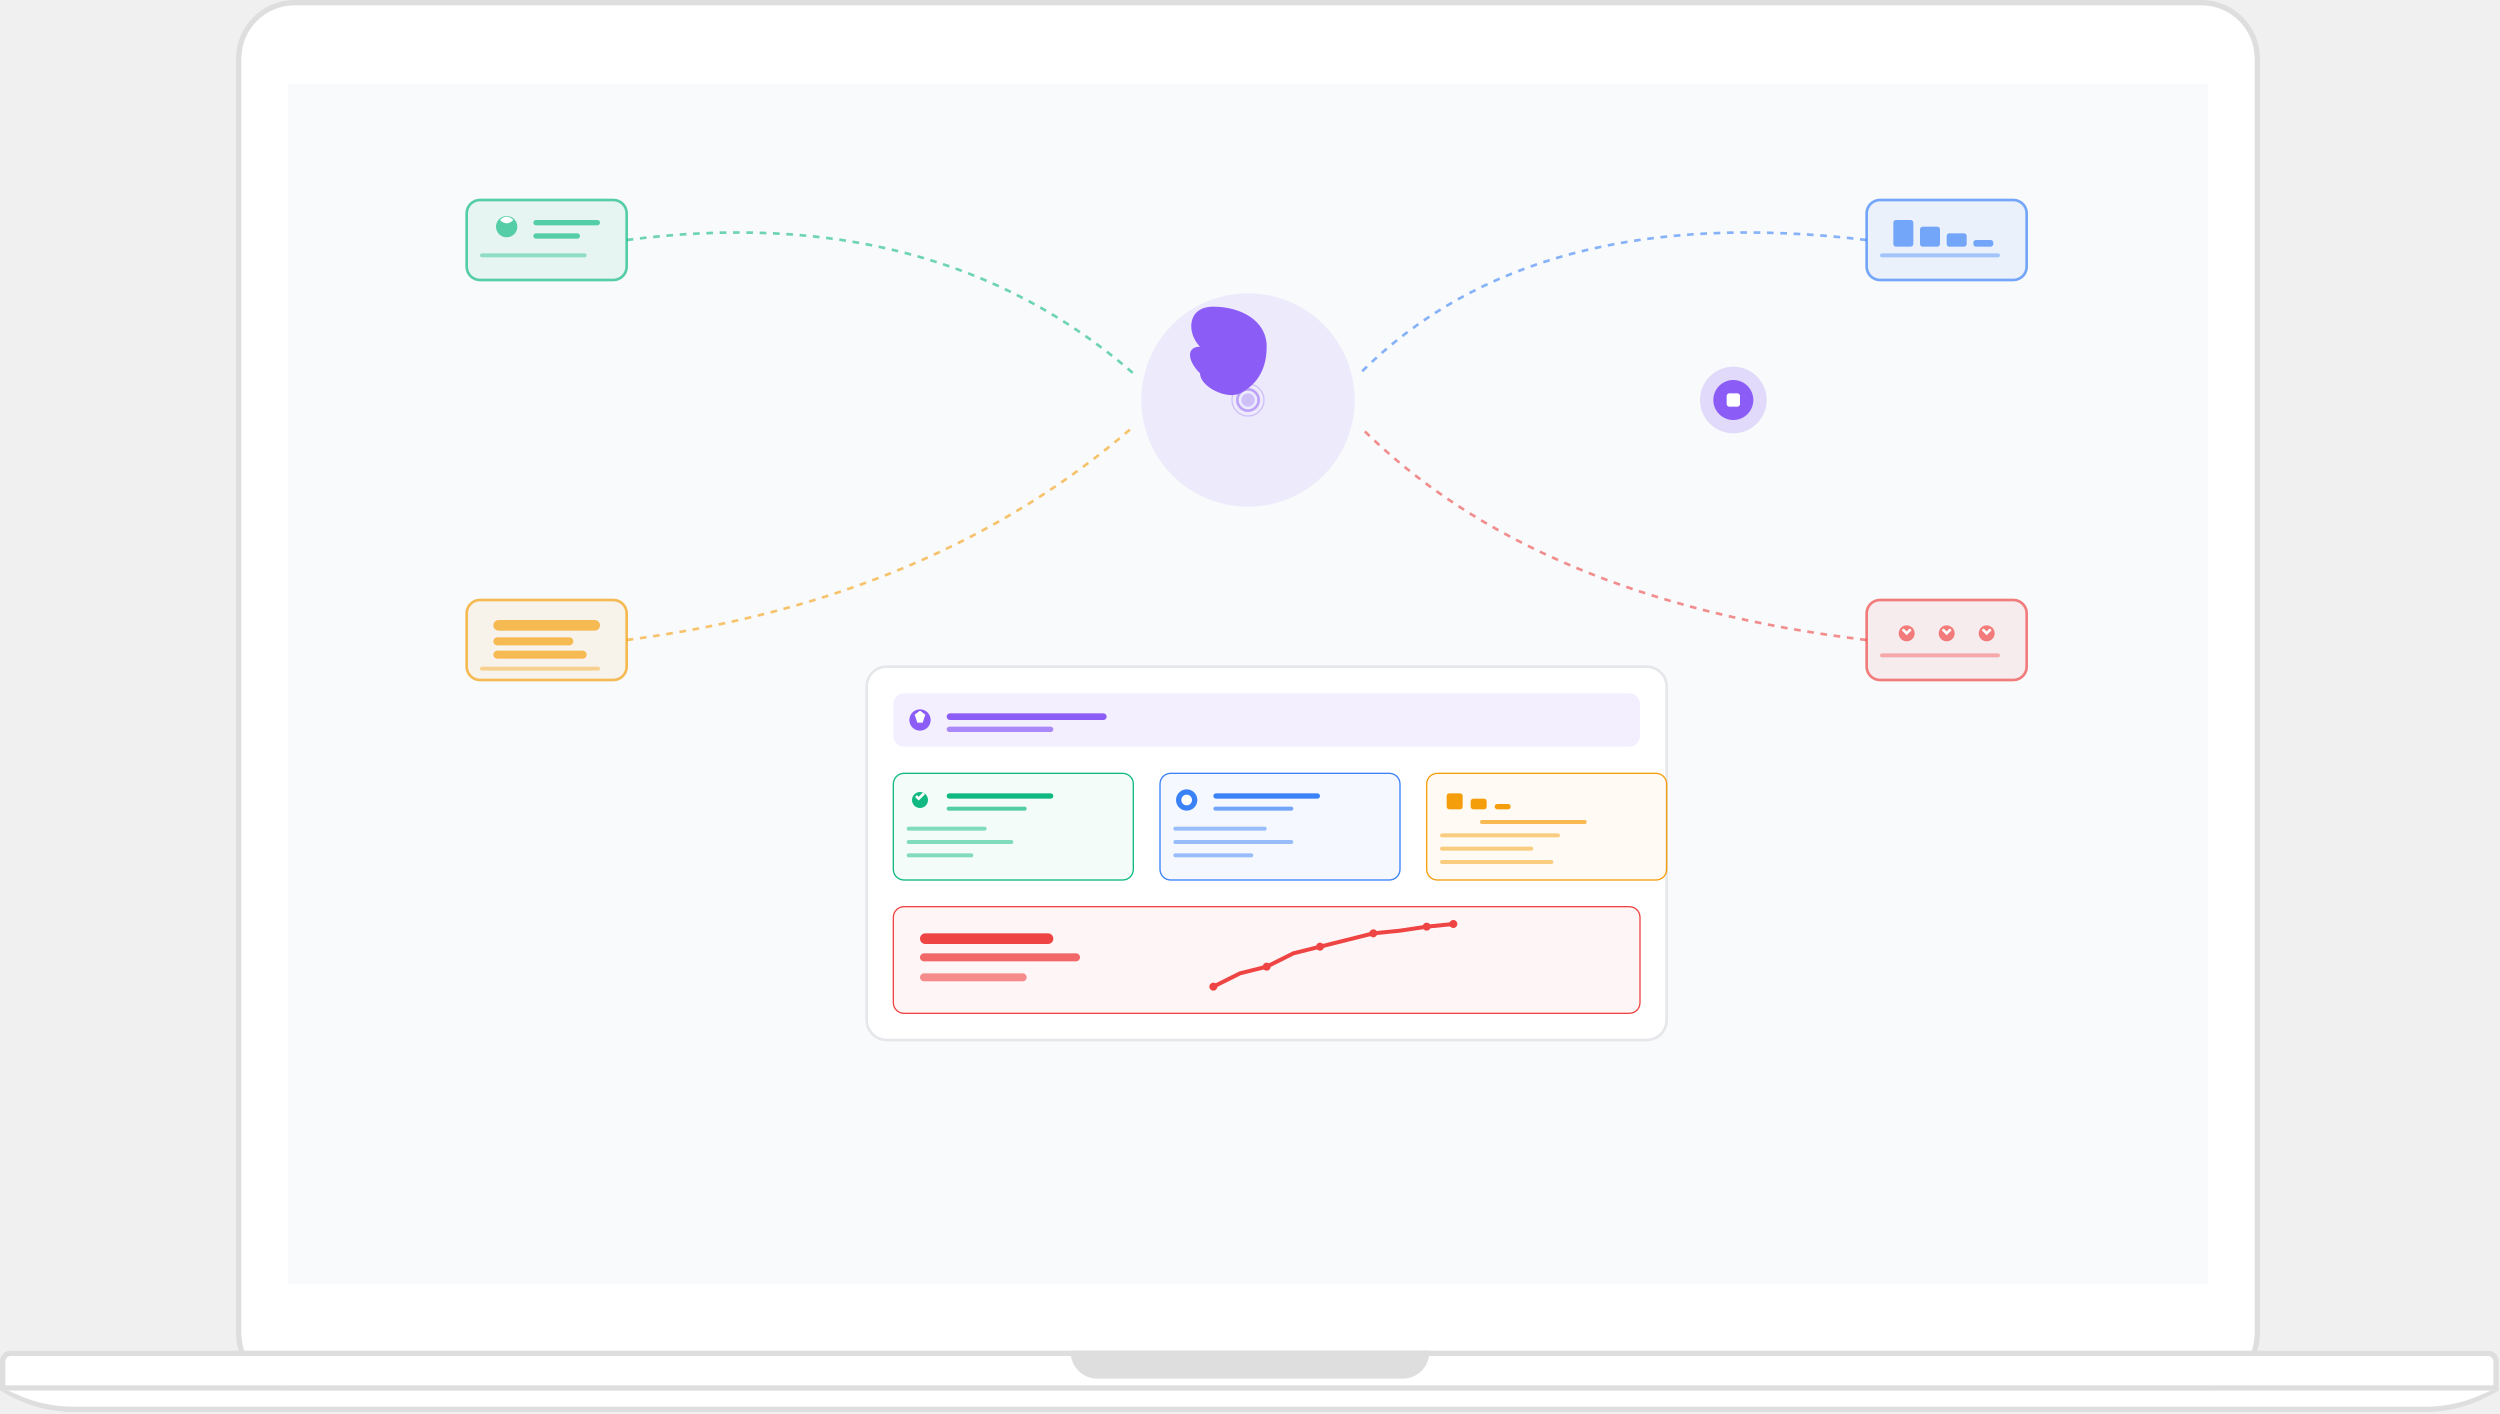
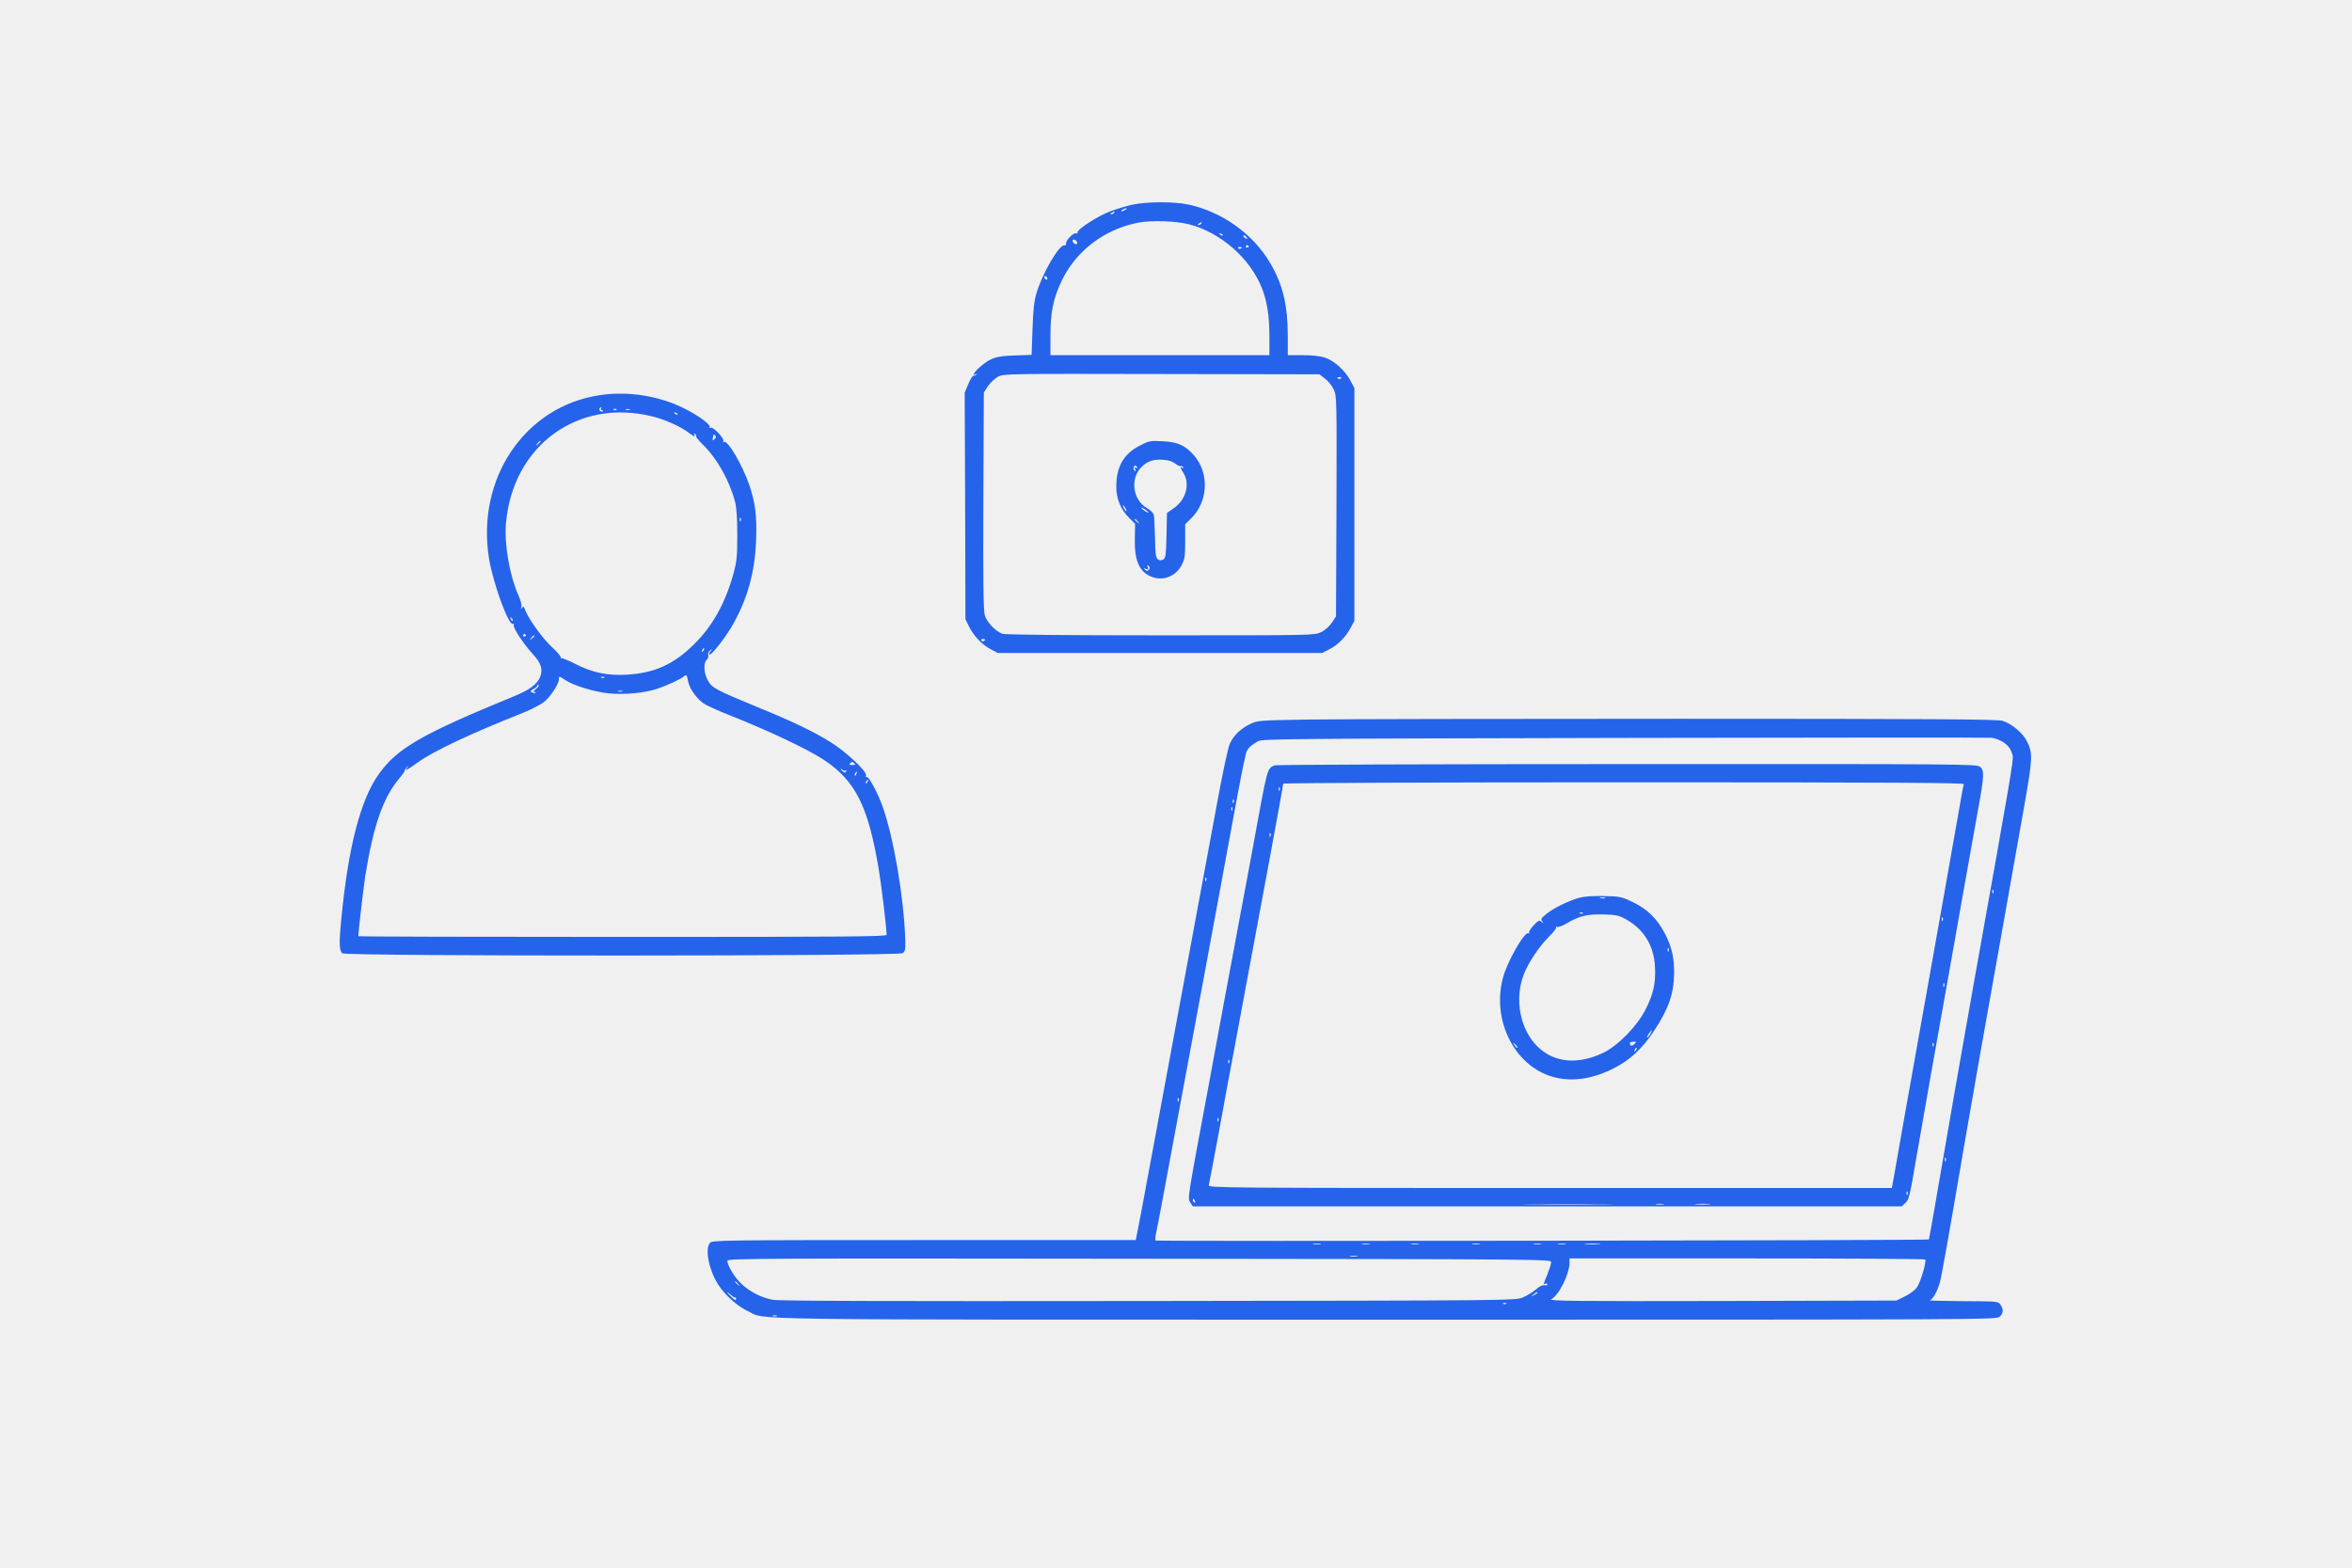
- <svg xmlns="http://www.w3.org/2000/svg" width="1875" height="1060" viewBox="0 0 1875 1060" fill="none">
-   <path fill-rule="evenodd" clip-rule="evenodd" d="M221.003 0H1651C1675.3 0 1695 19.7 1695 44V1000C1695 1024.3 1675.3 1044 1651 1044H221.003C196.702 1044 177.003 1024.3 177.003 1000V44C177.003 19.7 196.702 0 221.003 0Z" fill="#DEDEDE" />
-   <path fill-rule="evenodd" clip-rule="evenodd" d="M221.003 4H1651C1673.09 4 1691 21.909 1691 44V1000C1691 1022.09 1673.09 1040 1651 1040H221.003C198.912 1040 181.003 1022.09 181.003 1000V44C181.003 21.909 198.912 4 221.003 4Z" fill="white" />
-   <path d="M0.003 1021C0.003 1016.58 3.585 1013 8.003 1013H1866C1870.42 1013 1874 1016.58 1874 1021V1043H0.003V1021Z" fill="#DEDEDE" />
-   <path fill-rule="evenodd" clip-rule="evenodd" d="M4.003 1021C4.003 1018.79 5.794 1017 8.003 1017H1866C1868.21 1017 1870 1018.79 1870 1021V1039H4.003V1021Z" fill="white" />
-   <path fill-rule="evenodd" clip-rule="evenodd" d="M0.003 1043H1874L1866.06 1047.24C1851.58 1054.96 1835.42 1059 1819 1059H55.003C38.589 1059 22.427 1054.96 7.944 1047.24L0.003 1043Z" fill="#DEDEDE" />
-   <path fill-rule="evenodd" clip-rule="evenodd" d="M6.003 1043H1868L1858.87 1046.92C1846.42 1052.25 1833.02 1055 1819.48 1055H54.529C40.986 1055 27.584 1052.25 15.137 1046.92L6.003 1043Z" fill="white" />
-   <path d="M803.003 1013H1072V1014C1072 1025.05 1063.05 1034 1052 1034H823.003C811.957 1034 803.003 1025.05 803.003 1014V1013Z" fill="#DEDEDE" />
-   <rect x="216.003" y="63.002" width="1440" height="900" fill="#F8FAFC" />
-   <circle cx="936" cy="300" r="80" fill="#8B5CF6" fill-opacity="0.1" />
-   <path d="M900 260 C890 250, 890 230, 910 230 C930 230, 950 240, 950 260 C950 280, 940 290, 930 295 C920 300, 900 290, 900 280 C890 270, 890 260, 900 260 Z" fill="#8B5CF6" />
-   <circle cx="920" cy="265" r="3" fill="#8B5CF6" />
-   <circle cx="935" cy="275" r="3" fill="#8B5CF6" />
-   <circle cx="945" cy="265" r="3" fill="#8B5CF6" />
-   <circle cx="925" cy="285" r="3" fill="#8B5CF6" />
-   <g opacity="0.7">
-     <rect x="350" y="150" width="120" height="60" rx="10" fill="#10B981" fill-opacity="0.1" stroke="#10B981" stroke-width="2" />
-     <circle cx="380" cy="170" r="8" fill="#10B981" />
-     <path d="M375 165 Q380 160 385 165 Q380 170 375 165" fill="white" />
-     <rect x="400" y="165" width="50" height="4" rx="2" fill="#10B981" />
-     <rect x="400" y="175" width="35" height="4" rx="2" fill="#10B981" />
-     <rect x="360" y="190" width="80" height="3" rx="1.5" fill="#10B981" opacity="0.6" />
-     <rect x="1400" y="150" width="120" height="60" rx="10" fill="#3B82F6" fill-opacity="0.1" stroke="#3B82F6" stroke-width="2" />
-     <rect x="1420" y="165" width="15" height="20" rx="2" fill="#3B82F6" />
-     <rect x="1440" y="170" width="15" height="15" rx="2" fill="#3B82F6" />
-     <rect x="1460" y="175" width="15" height="10" rx="2" fill="#3B82F6" />
-     <rect x="1480" y="180" width="15" height="5" rx="2" fill="#3B82F6" />
-     <rect x="1410" y="190" width="90" height="3" rx="1.5" fill="#3B82F6" opacity="0.6" />
-     <rect x="350" y="450" width="120" height="60" rx="10" fill="#F59E0B" fill-opacity="0.1" stroke="#F59E0B" stroke-width="2" />
-     <rect x="370" y="465" width="80" height="8" rx="4" fill="#F59E0B" />
-     <rect x="370" y="478" width="60" height="6" rx="3" fill="#F59E0B" />
-     <rect x="370" y="488" width="70" height="6" rx="3" fill="#F59E0B" />
-     <rect x="360" y="500" width="90" height="3" rx="1.5" fill="#F59E0B" opacity="0.6" />
-     <rect x="1400" y="450" width="120" height="60" rx="10" fill="#EF4444" fill-opacity="0.1" stroke="#EF4444" stroke-width="2" />
-     <circle cx="1430" cy="475" r="6" fill="#EF4444" />
-     <path d="M1427 472 L1430 475 L1433 472" stroke="white" stroke-width="2" fill="none" />
-     <circle cx="1460" cy="475" r="6" fill="#EF4444" />
-     <path d="M1457 472 L1460 475 L1463 472" stroke="white" stroke-width="2" fill="none" />
-     <circle cx="1490" cy="475" r="6" fill="#EF4444" />
-     <path d="M1487 472 L1490 475 L1493 472" stroke="white" stroke-width="2" fill="none" />
-     <rect x="1410" y="490" width="90" height="3" rx="1.5" fill="#EF4444" opacity="0.6" />
-   </g>
-   <path d="M470 180 Q700 150 850 280" stroke="#10B981" stroke-width="2" fill="none" stroke-dasharray="5,5" opacity="0.6">
-     <animate attributeName="stroke-dashoffset" values="0;-20" dur="2s" repeatCount="indefinite" />
-   </path>
-   <path d="M1400 180 Q1150 150 1020 280" stroke="#3B82F6" stroke-width="2" fill="none" stroke-dasharray="5,5" opacity="0.6">
-     <animate attributeName="stroke-dashoffset" values="0;-20" dur="2s" begin="0.5s" repeatCount="indefinite" />
-   </path>
-   <path d="M470 480 Q700 450 850 320" stroke="#F59E0B" stroke-width="2" fill="none" stroke-dasharray="5,5" opacity="0.6">
-     <animate attributeName="stroke-dashoffset" values="0;-20" dur="2s" begin="1s" repeatCount="indefinite" />
-   </path>
-   <path d="M1400 480 Q1150 450 1020 320" stroke="#EF4444" stroke-width="2" fill="none" stroke-dasharray="5,5" opacity="0.6">
-     <animate attributeName="stroke-dashoffset" values="0;-20" dur="2s" begin="1.5s" repeatCount="indefinite" />
-   </path>
-   <rect x="650" y="500" width="600" height="280" rx="15" fill="white" stroke="#E5E7EB" stroke-width="2" />
-   <rect x="670" y="520" width="560" height="40" rx="8" fill="#8B5CF6" fill-opacity="0.1" />
-   <circle cx="690" cy="540" r="8" fill="#8B5CF6" />
-   <path d="M686 536 L690 533 L694 536 L692 542 L688 542 Z" fill="white" />
-   <rect x="710" y="535" width="120" height="5" rx="2.5" fill="#8B5CF6" />
-   <rect x="710" y="545" width="80" height="4" rx="2" fill="#8B5CF6" opacity="0.7" />
-   <rect x="670" y="580" width="180" height="80" rx="8" fill="#10B981" fill-opacity="0.05" stroke="#10B981" stroke-width="1" />
-   <circle cx="690" cy="600" r="6" fill="#10B981" />
-   <path d="M687 597 L689 599 L693 595" stroke="white" stroke-width="2" fill="none" />
-   <rect x="710" y="595" width="80" height="4" rx="2" fill="#10B981" />
-   <rect x="710" y="605" width="60" height="3" rx="1.5" fill="#10B981" opacity="0.7" />
-   <rect x="680" y="620" width="60" height="3" rx="1.5" fill="#10B981" opacity="0.5" />
-   <rect x="680" y="630" width="80" height="3" rx="1.5" fill="#10B981" opacity="0.5" />
-   <rect x="680" y="640" width="50" height="3" rx="1.5" fill="#10B981" opacity="0.5" />
-   <rect x="870" y="580" width="180" height="80" rx="8" fill="#3B82F6" fill-opacity="0.05" stroke="#3B82F6" stroke-width="1" />
-   <circle cx="890" cy="600" r="8" fill="#3B82F6" />
-   <circle cx="890" cy="600" r="4" fill="white" />
-   <rect x="910" y="595" width="80" height="4" rx="2" fill="#3B82F6" />
-   <rect x="910" y="605" width="60" height="3" rx="1.5" fill="#3B82F6" opacity="0.7" />
-   <rect x="880" y="620" width="70" height="3" rx="1.5" fill="#3B82F6" opacity="0.5" />
-   <rect x="880" y="630" width="90" height="3" rx="1.5" fill="#3B82F6" opacity="0.5" />
-   <rect x="880" y="640" width="60" height="3" rx="1.5" fill="#3B82F6" opacity="0.5" />
-   <rect x="1070" y="580" width="180" height="80" rx="8" fill="#F59E0B" fill-opacity="0.05" stroke="#F59E0B" stroke-width="1" />
-   <rect x="1085" y="595" width="12" height="12" rx="2" fill="#F59E0B" />
-   <rect x="1103" y="599" width="12" height="8" rx="2" fill="#F59E0B" />
-   <rect x="1121" y="603" width="12" height="4" rx="2" fill="#F59E0B" />
-   <rect x="1110" y="615" width="80" height="3" rx="1.5" fill="#F59E0B" opacity="0.7" />
-   <rect x="1080" y="625" width="90" height="3" rx="1.5" fill="#F59E0B" opacity="0.5" />
-   <rect x="1080" y="635" width="70" height="3" rx="1.5" fill="#F59E0B" opacity="0.5" />
-   <rect x="1080" y="645" width="85" height="3" rx="1.5" fill="#F59E0B" opacity="0.5" />
-   <rect x="670" y="680" width="560" height="80" rx="8" fill="#EF4444" fill-opacity="0.05" stroke="#EF4444" stroke-width="1" />
-   <rect x="690" y="700" width="100" height="8" rx="4" fill="#EF4444" />
-   <rect x="690" y="715" width="120" height="6" rx="3" fill="#EF4444" opacity="0.8" />
-   <rect x="690" y="730" width="80" height="6" rx="3" fill="#EF4444" opacity="0.6" />
-   <g transform="translate(900, 690)">
-     <rect width="200" height="60" fill="none" />
-     <path d="M10 50 L30 40 L50 35 L70 25 L90 20 L110 15 L130 10 L150 8 L170 5 L190 3" stroke="#EF4444" stroke-width="3" fill="none" stroke-linecap="round" />
-     <circle cx="10" cy="50" r="3" fill="#EF4444" />
-     <circle cx="50" cy="35" r="3" fill="#EF4444" />
-     <circle cx="90" cy="20" r="3" fill="#EF4444" />
-     <circle cx="130" cy="10" r="3" fill="#EF4444" />
-     <circle cx="170" cy="5" r="3" fill="#EF4444" />
-     <circle cx="190" cy="3" r="3" fill="#EF4444" />
-   </g>
-   <circle cx="1300" cy="300" r="25" fill="#8B5CF6" fill-opacity="0.2">
-     <animate attributeName="r" values="25;35;25" dur="3s" repeatCount="indefinite" />
-     <animate attributeName="opacity" values="0.2;0.1;0.2" dur="3s" repeatCount="indefinite" />
-   </circle>
-   <circle cx="1300" cy="300" r="15" fill="#8B5CF6">
-     <animate attributeName="r" values="15;20;15" dur="2s" repeatCount="indefinite" />
-   </circle>
-   <rect x="1295" y="295" width="10" height="10" rx="2" fill="white" />
-   <g transform="translate(936, 300)">
-     <circle r="5" fill="#8B5CF6" opacity="0.3">
-       <animateTransform attributeName="transform" type="rotate" values="0;360" dur="4s" repeatCount="indefinite" />
-       <animate attributeName="opacity" values="0.3;0.8;0.3" dur="2s" repeatCount="indefinite" />
-     </circle>
-     <circle r="8" fill="none" stroke="#8B5CF6" stroke-width="2" opacity="0.5">
-       <animateTransform attributeName="transform" type="rotate" values="360;0" dur="3s" repeatCount="indefinite" />
-     </circle>
-     <circle r="12" fill="none" stroke="#8B5CF6" stroke-width="1" opacity="0.3">
-       <animateTransform attributeName="transform" type="rotate" values="0;360" dur="5s" repeatCount="indefinite" />
-     </circle>
+ <svg xmlns="http://www.w3.org/2000/svg" version="1.0" width="1536pt" height="1024pt" viewBox="0 0 1536 1024" preserveAspectRatio="xMidYMid meet">
+   <g transform="translate(0,1024) scale(0.1,-0.1)" fill="#2563EB" stroke="none">
+     <path d="M7395 8903 c-38 -8 -104 -28 -146 -44 -81 -31 -216 -118 -212 -137 2 -6 -3 -9 -10 -6 -16 6 -69 -48 -65 -67 2 -8 -4 -13 -12 -12 -34 5 -144 -185 -181 -312 -16 -54 -22 -109 -26 -236 l-6 -167 -111 -4 c-123 -4 -156 -15 -225 -74 -38 -33 -57 -64 -28 -48 7 4 9 3 4 -2 -5 -5 -14 -9 -20 -9 -7 0 -22 -25 -34 -55 l-23 -55 3 -740 2 -740 23 -47 c30 -61 85 -119 142 -149 l45 -24 1060 0 1060 0 48 25 c55 28 106 79 139 142 l23 43 0 760 0 760 -27 51 c-34 64 -105 128 -165 148 -30 10 -82 16 -145 16 l-98 0 0 123 c0 204 -32 338 -115 479 -112 191 -317 337 -539 383 -94 19 -268 18 -361 -2z m-45 -33 c-8 -5 -19 -10 -25 -10 -5 0 -3 5 5 10 8 5 20 10 25 10 6 0 3 -5 -5 -10z m-75 -20 c-3 -5 -12 -10 -18 -10 -7 0 -6 4 3 10 19 12 23 12 15 0z m490 -75 c206 -53 399 -222 476 -417 34 -86 49 -183 49 -314 l0 -124 -715 0 -715 0 0 124 c0 157 18 246 74 363 94 196 281 337 501 379 85 16 245 11 330 -11z m80 5 c-3 -5 -12 -10 -18 -10 -7 0 -6 4 3 10 19 12 23 12 15 0z m140 -78 c-3 -3 -11 0 -18 7 -9 10 -8 11 6 5 10 -3 15 -9 12 -12z m160 -21 c-6 -5 -25 10 -25 20 0 5 6 4 14 -3 8 -7 12 -15 11 -17z m-1111 -33 c-3 -5 -12 -4 -20 3 -7 6 -11 15 -8 21 3 5 12 4 20 -3 7 -6 11 -15 8 -21z m1120 -16 c3 -5 -1 -9 -9 -9 -8 0 -12 4 -9 9 3 4 7 8 9 8 2 0 6 -4 9 -8z m-44 -8 c0 -8 -19 -13 -24 -6 -3 5 1 9 9 9 8 0 15 -2 15 -3z m-1270 -205 c0 -6 -4 -7 -10 -4 -5 3 -10 11 -10 16 0 6 5 7 10 4 6 -3 10 -11 10 -16z m1814 -653 c21 -16 47 -48 57 -72 19 -41 19 -74 17 -762 l-3 -718 -27 -41 c-16 -24 -44 -49 -70 -62 -44 -21 -46 -21 -1051 -21 -615 0 -1015 4 -1031 10 -46 17 -103 78 -115 122 -9 32 -11 232 -9 749 l3 705 27 42 c16 23 45 50 65 61 37 20 57 20 1069 18 l1031 -2 37 -29z m106 8 c0 -8 -19 -13 -24 -6 -3 5 1 9 9 9 8 0 15 -2 15 -3z m-2330 -1718 c-7 -7 -13 -7 -20 0 -6 6 -3 10 10 10 13 0 16 -4 10 -10z" />
+     <path d="M7441 7328 c-104 -54 -151 -138 -151 -268 0 -78 29 -149 85 -204 l38 -38 -2 -96 c-3 -142 28 -215 106 -248 76 -32 160 -1 200 75 20 39 23 58 23 156 l0 111 36 35 c114 109 124 298 21 415 -58 66 -105 87 -207 92 -81 4 -88 2 -149 -30z m234 -116 c15 -12 31 -19 35 -17 5 3 12 0 16 -6 4 -8 3 -9 -4 -5 -17 10 -15 1 8 -36 43 -70 14 -174 -64 -227 l-45 -32 -3 -146 c-3 -126 -5 -147 -20 -157 -13 -8 -23 -8 -35 0 -15 10 -18 30 -20 140 -2 71 -5 139 -8 151 -3 12 -23 32 -44 44 -96 54 -113 200 -31 274 37 33 72 45 131 42 39 -2 64 -10 84 -25z m-249 -24 c5 -7 3 -8 -6 -3 -10 6 -12 4 -6 -11 5 -14 4 -16 -5 -7 -6 6 -8 16 -5 22 9 14 13 14 22 -1z m-76 -268 c6 -11 8 -20 6 -20 -3 0 -10 9 -16 20 -6 11 -8 20 -6 20 3 0 10 -9 16 -20z m150 -27 c0 -7 -39 17 -46 28 -3 6 5 3 20 -6 14 -10 26 -19 26 -22z m-69 -60 c13 -16 12 -17 -3 -4 -10 7 -18 15 -18 17 0 8 8 3 21 -13z m71 -315 c-9 -9 -15 -9 -24 1 -11 10 -9 11 6 5 16 -6 18 -4 12 12 -6 15 -5 17 5 7 10 -10 10 -16 1 -25z" />
+     <path d="M3918 7659 c-490 -72 -810 -545 -724 -1070 28 -165 129 -441 156 -424 5 3 8 0 5 -7 -7 -17 63 -123 125 -191 55 -60 67 -100 47 -150 -20 -47 -68 -83 -168 -124 -609 -250 -764 -340 -885 -509 -119 -166 -199 -474 -244 -937 -17 -167 -15 -218 6 -234 27 -20 3632 -19 3659 1 16 12 19 25 17 87 -9 276 -75 665 -148 871 -32 90 -92 200 -104 193 -6 -3 -7 1 -4 9 9 24 -129 155 -233 219 -116 72 -248 135 -483 231 -262 108 -291 123 -317 171 -27 47 -30 116 -8 135 9 7 13 21 10 30 -3 10 2 23 12 31 16 13 17 12 4 -4 -8 -9 -11 -20 -9 -23 10 -9 93 95 141 174 106 178 158 362 165 579 5 157 -5 236 -44 353 -44 130 -142 298 -166 283 -7 -3 -8 -1 -4 5 9 15 -64 94 -81 88 -8 -3 -12 -2 -9 3 13 21 -117 107 -229 152 -153 61 -327 82 -487 58z m7 -89 c-3 -5 -1 -10 6 -10 7 0 10 -3 6 -6 -9 -9 -28 6 -22 17 4 5 8 9 11 9 3 0 2 -4 -1 -10z m102 -6 c-3 -3 -12 -4 -19 -1 -8 3 -5 6 6 6 11 1 17 -2 13 -5z m86 -1 c-7 -2 -19 -2 -25 0 -7 3 -2 5 12 5 14 0 19 -2 13 -5z m151 -44 c82 -21 179 -64 233 -105 34 -26 48 -31 37 -12 -4 7 -3 8 5 4 6 -4 9 -11 7 -15 -3 -4 18 -30 46 -57 91 -89 173 -235 209 -374 9 -36 14 -109 14 -215 0 -135 -4 -173 -23 -245 -54 -197 -137 -348 -261 -470 -132 -130 -256 -186 -437 -197 -128 -7 -226 13 -340 72 -46 23 -86 39 -91 36 -4 -3 -5 -2 -1 3 4 5 -21 36 -56 68 -61 55 -154 184 -177 245 -8 22 -12 25 -20 13 -8 -12 -9 -10 -4 6 3 12 -5 45 -20 77 -57 129 -92 329 -81 465 42 511 472 825 960 701z m161 13 c-3 -3 -11 0 -18 7 -9 10 -8 11 6 5 10 -3 15 -9 12 -12z m249 -141 c3 -5 -1 -14 -8 -20 -12 -10 -14 -9 -11 6 2 10 4 19 4 21 2 5 10 2 15 -7z m-1144 -35 c0 -2 -8 -10 -17 -17 -16 -13 -17 -12 -4 4 13 16 21 21 21 13z m1307 -518 c-3 -8 -6 -5 -6 6 -1 11 2 17 5 13 3 -3 4 -12 1 -19z m-1489 -653 c-3 -3 -9 2 -12 12 -6 14 -5 15 5 6 7 -7 10 -15 7 -18z m86 -93 c3 -5 -1 -9 -9 -9 -8 0 -12 4 -9 9 3 4 7 8 9 8 2 0 6 -4 9 -8z m56 -6 c0 -2 -8 -10 -17 -17 -16 -13 -17 -12 -4 4 13 16 21 21 21 13z m1101 -99 c-10 -9 -11 -8 -5 6 3 10 9 15 12 12 3 -3 0 -11 -7 -18z m-98 -194 c9 -54 64 -128 117 -157 25 -13 92 -43 150 -66 263 -104 515 -224 620 -293 207 -138 290 -302 359 -717 18 -107 51 -383 51 -426 0 -12 -257 -14 -1725 -14 -949 0 -1725 2 -1725 5 0 27 34 320 45 391 54 334 116 513 224 641 20 24 36 48 36 53 0 5 7 15 15 22 12 11 12 11 1 -4 -22 -29 -6 -21 66 31 102 74 345 189 701 330 45 19 101 48 125 66 41 32 97 117 97 149 0 21 3 20 43 -7 52 -35 187 -76 282 -86 103 -10 236 2 320 31 63 21 153 63 170 79 16 16 22 10 28 -28z m-546 21 c-3 -3 -12 -4 -19 -1 -8 3 -5 6 6 6 11 1 17 -2 13 -5z m-447 -74 c-15 -12 -19 -20 -11 -20 8 0 12 -3 8 -6 -3 -3 -13 -2 -22 3 -13 8 -12 11 10 23 14 7 25 18 25 23 0 6 3 7 7 3 4 -4 -3 -16 -17 -26z m563 -17 c-7 -2 -19 -2 -25 0 -7 3 -2 5 12 5 14 0 19 -2 13 -5z m1521 -474 c4 -4 -3 -6 -17 -6 -20 0 -23 2 -14 12 7 7 14 10 17 7 3 -4 9 -10 14 -13z m-59 -41 c5 4 5 1 1 -6 -6 -10 -11 -10 -22 -1 -8 6 -14 14 -14 16 0 3 6 0 13 -6 8 -6 18 -7 22 -3z m68 -23 c-3 -9 -8 -14 -10 -11 -3 3 -2 9 2 15 9 16 15 13 8 -4z m68 -58 c-10 -9 -11 -8 -5 6 3 10 9 15 12 12 3 -3 0 -11 -7 -18z" />
+     <path d="M8550 5540 c-316 -5 -338 -6 -381 -27 -66 -31 -113 -76 -138 -132 -12 -28 -47 -193 -81 -378 -100 -540 -278 -1502 -325 -1753 -24 -129 -76 -408 -115 -620 -39 -212 -76 -409 -82 -437 l-11 -53 -1382 0 c-1326 0 -1383 -1 -1398 -18 -35 -39 -8 -176 52 -271 44 -69 126 -143 193 -174 129 -61 -189 -57 4171 -57 3974 0 3987 0 4007 20 24 24 25 48 4 78 -15 22 -19 22 -247 23 -128 1 -224 3 -214 6 20 5 49 58 66 118 11 39 62 327 157 885 25 146 68 391 95 545 27 154 93 521 145 815 52 294 120 675 150 845 59 334 61 364 21 443 -26 54 -101 116 -160 134 -33 10 -476 13 -2117 13 -1141 0 -2226 -2 -2410 -5z m4531 -147 c35 -23 52 -46 63 -88 7 -25 -15 -154 -249 -1460 -94 -529 -166 -941 -260 -1490 -20 -115 -37 -210 -38 -211 -9 -7 -5046 -13 -5050 -7 -3 5 -2 27 3 49 5 21 20 100 34 174 33 178 190 1025 261 1405 31 165 76 408 100 540 24 132 56 303 70 380 14 77 46 250 71 384 25 134 50 253 56 265 13 24 30 39 73 64 28 16 177 17 2390 22 1298 3 2378 3 2400 1 22 -2 56 -15 76 -28z m-5024 -395 c-3 -8 -6 -5 -6 6 -1 11 2 17 5 13 3 -3 4 -12 1 -19z m-10 -50 c-3 -8 -6 -5 -6 6 -1 11 2 17 5 13 3 -3 4 -12 1 -19z m-170 -460 c-3 -8 -6 -5 -6 6 -1 11 2 17 5 13 3 -3 4 -12 1 -19z m5140 -80 c-3 -8 -6 -5 -6 6 -1 11 2 17 5 13 3 -3 4 -12 1 -19z m-5320 -1360 c-3 -8 -6 -5 -6 6 -1 11 2 17 5 13 3 -3 4 -12 1 -19z m5010 -390 c-3 -8 -6 -5 -6 6 -1 11 2 17 5 13 3 -3 4 -12 1 -19z m-4084 -545 c-13 -2 -33 -2 -45 0 -13 2 -3 4 22 4 25 0 35 -2 23 -4z m320 0 c-13 -2 -33 -2 -45 0 -13 2 -3 4 22 4 25 0 35 -2 23 -4z m320 0 c-13 -2 -33 -2 -45 0 -13 2 -3 4 22 4 25 0 35 -2 23 -4z m400 0 c-13 -2 -33 -2 -45 0 -13 2 -3 4 22 4 25 0 35 -2 23 -4z m400 0 c-13 -2 -33 -2 -45 0 -13 2 -3 4 22 4 25 0 35 -2 23 -4z m160 0 c-13 -2 -33 -2 -45 0 -13 2 -3 4 22 4 25 0 35 -2 23 -4z m220 0 c-24 -2 -62 -2 -85 0 -24 2 -5 4 42 4 47 0 66 -2 43 -4z m-1580 -80 c-13 -2 -33 -2 -45 0 -13 2 -3 4 22 4 25 0 35 -2 23 -4z m1267 -38 c0 -11 -12 -47 -25 -80 -28 -68 -28 -68 -16 -60 5 3 12 1 16 -4 3 -6 -4 -8 -16 -6 -14 3 -35 -7 -59 -28 -21 -18 -60 -41 -86 -52 -48 -20 -75 -20 -2444 -23 -1762 -2 -2411 0 -2455 8 -75 15 -144 50 -202 103 -44 40 -93 121 -93 152 0 15 222 16 2690 13 2682 -3 2690 -3 2690 -23z m2443 18 c9 -15 -32 -153 -55 -183 -12 -17 -47 -43 -78 -58 l-55 -27 -1140 -3 c-931 -2 -1135 0 -1115 11 51 26 120 165 120 241 l0 26 1159 0 c638 0 1162 -3 1164 -7z m-7752 -160 c13 -16 12 -17 -3 -4 -17 13 -22 21 -14 21 2 0 10 -8 17 -17z m-19 -88 c2 3 5 -2 5 -10 0 -11 -8 -8 -29 12 -15 15 -28 29 -28 32 0 2 10 -5 23 -17 13 -12 26 -20 29 -17z m5238 30 c0 -2 -10 -9 -22 -15 -22 -11 -22 -10 -4 4 21 17 26 19 26 11z m-203 -71 c-3 -3 -12 -4 -19 -1 -8 3 -5 6 6 6 11 1 17 -2 13 -5z m-4764 -81 c-7 -2 -19 -2 -25 0 -7 3 -2 5 12 5 14 0 19 -2 13 -5z" />
+     <path d="M8325 5241 c-51 -22 -45 1 -145 -548 -17 -93 -53 -285 -80 -428 -27 -143 -76 -408 -110 -590 -33 -181 -76 -411 -94 -510 -143 -766 -141 -751 -123 -779 l17 -26 2315 0 2314 0 25 23 c22 20 29 47 66 267 36 208 149 852 260 1470 16 91 47 269 70 395 22 127 57 318 76 425 43 237 44 268 14 292 -21 17 -118 18 -2304 17 -1254 0 -2290 -4 -2301 -8z m4500 -123 c-3 -7 -18 -89 -34 -183 -28 -163 -149 -843 -351 -1975 -21 -118 -49 -275 -61 -347 l-24 -133 -2233 0 c-2122 0 -2233 1 -2228 18 3 9 32 166 66 347 33 182 71 389 85 460 20 109 146 784 240 1290 50 269 95 518 95 526 0 5 996 9 2225 9 1775 0 2223 -3 2220 -12z m-4468 -40 c-3 -8 -6 -5 -6 6 -1 11 2 17 5 13 3 -3 4 -12 1 -19z m-60 -300 c-3 -8 -6 -5 -6 6 -1 11 2 17 5 13 3 -3 4 -12 1 -19z m4390 -550 c-3 -8 -6 -5 -6 6 -1 11 2 17 5 13 3 -3 4 -12 1 -19z m10 -430 c-3 -8 -6 -5 -6 6 -1 11 2 17 5 13 3 -3 4 -12 1 -19z m-70 -390 c-3 -8 -6 -5 -6 6 -1 11 2 17 5 13 3 -3 4 -12 1 -19z m-4600 -110 c-3 -8 -6 -5 -6 6 -1 11 2 17 5 13 3 -3 4 -12 1 -19z m-70 -380 c-3 -8 -6 -5 -6 6 -1 11 2 17 5 13 3 -3 4 -12 1 -19z m4500 -480 c-3 -8 -6 -5 -6 6 -1 11 2 17 5 13 3 -3 4 -12 1 -19z m-4653 -44 c3 -8 2 -12 -4 -9 -6 3 -10 10 -10 16 0 14 7 11 14 -7z m2679 -21 c-134 -2 -352 -2 -485 0 -134 1 -25 2 242 2 267 0 376 -1 243 -2z m380 0 c-13 -2 -33 -2 -45 0 -13 2 -3 4 22 4 25 0 35 -2 23 -4z m300 0 c-24 -2 -62 -2 -85 0 -24 2 -5 4 42 4 47 0 66 -2 43 -4z" />
+     <path d="M10311 4375 c-71 -20 -168 -68 -215 -107 -32 -26 -35 -32 -24 -47 12 -14 11 -15 -5 -2 -15 12 -21 9 -52 -24 -19 -20 -32 -41 -29 -47 4 -7 2 -8 -4 -4 -25 15 -141 -188 -168 -295 -74 -286 88 -589 347 -648 115 -27 243 -7 374 59 109 54 191 131 268 248 95 144 129 244 130 377 1 101 -16 172 -61 259 -50 95 -115 159 -210 204 -73 35 -83 37 -187 39 -73 2 -128 -2 -164 -12z m172 -2 c-7 -2 -21 -2 -30 0 -10 3 -4 5 12 5 17 0 24 -2 18 -5z m-146 -99 c-3 -3 -12 -4 -19 -1 -8 3 -5 6 6 6 11 1 17 -2 13 -5z m280 -38 c117 -64 184 -172 191 -310 6 -106 -10 -178 -61 -279 -54 -108 -181 -238 -277 -284 -166 -79 -320 -65 -428 40 -114 110 -153 308 -92 469 28 76 105 191 168 252 28 27 48 54 45 59 -3 6 -1 7 5 3 7 -4 33 5 59 20 85 51 139 64 243 61 83 -2 102 -6 147 -31z m280 -208 c-3 -8 -6 -5 -6 6 -1 11 2 17 5 13 3 -3 4 -12 1 -19z m-117 -537 c-5 -11 -15 -23 -21 -27 -6 -3 -3 5 6 20 20 30 30 35 15 7z m-108 -72 c-11 -10 -19 -12 -24 -6 -9 15 -3 23 21 23 19 0 19 -1 3 -17z m-763 -23 c-3 -3 -11 5 -18 17 -13 21 -12 21 5 5 10 -10 16 -20 13 -22z m772 -19 c-10 -9 -11 -8 -5 6 3 10 9 15 12 12 3 -3 0 -11 -7 -18z" />
  </g>
</svg>
